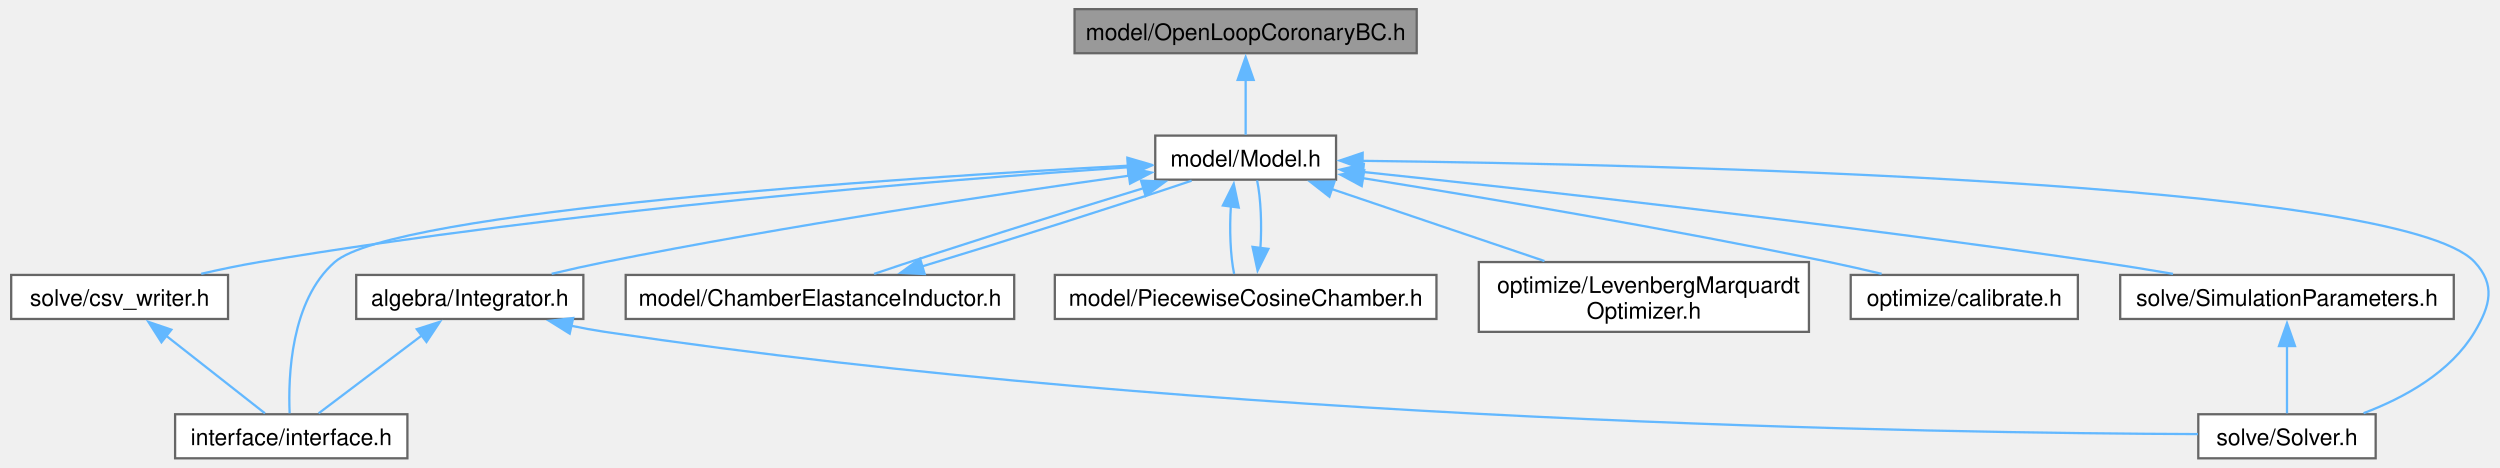
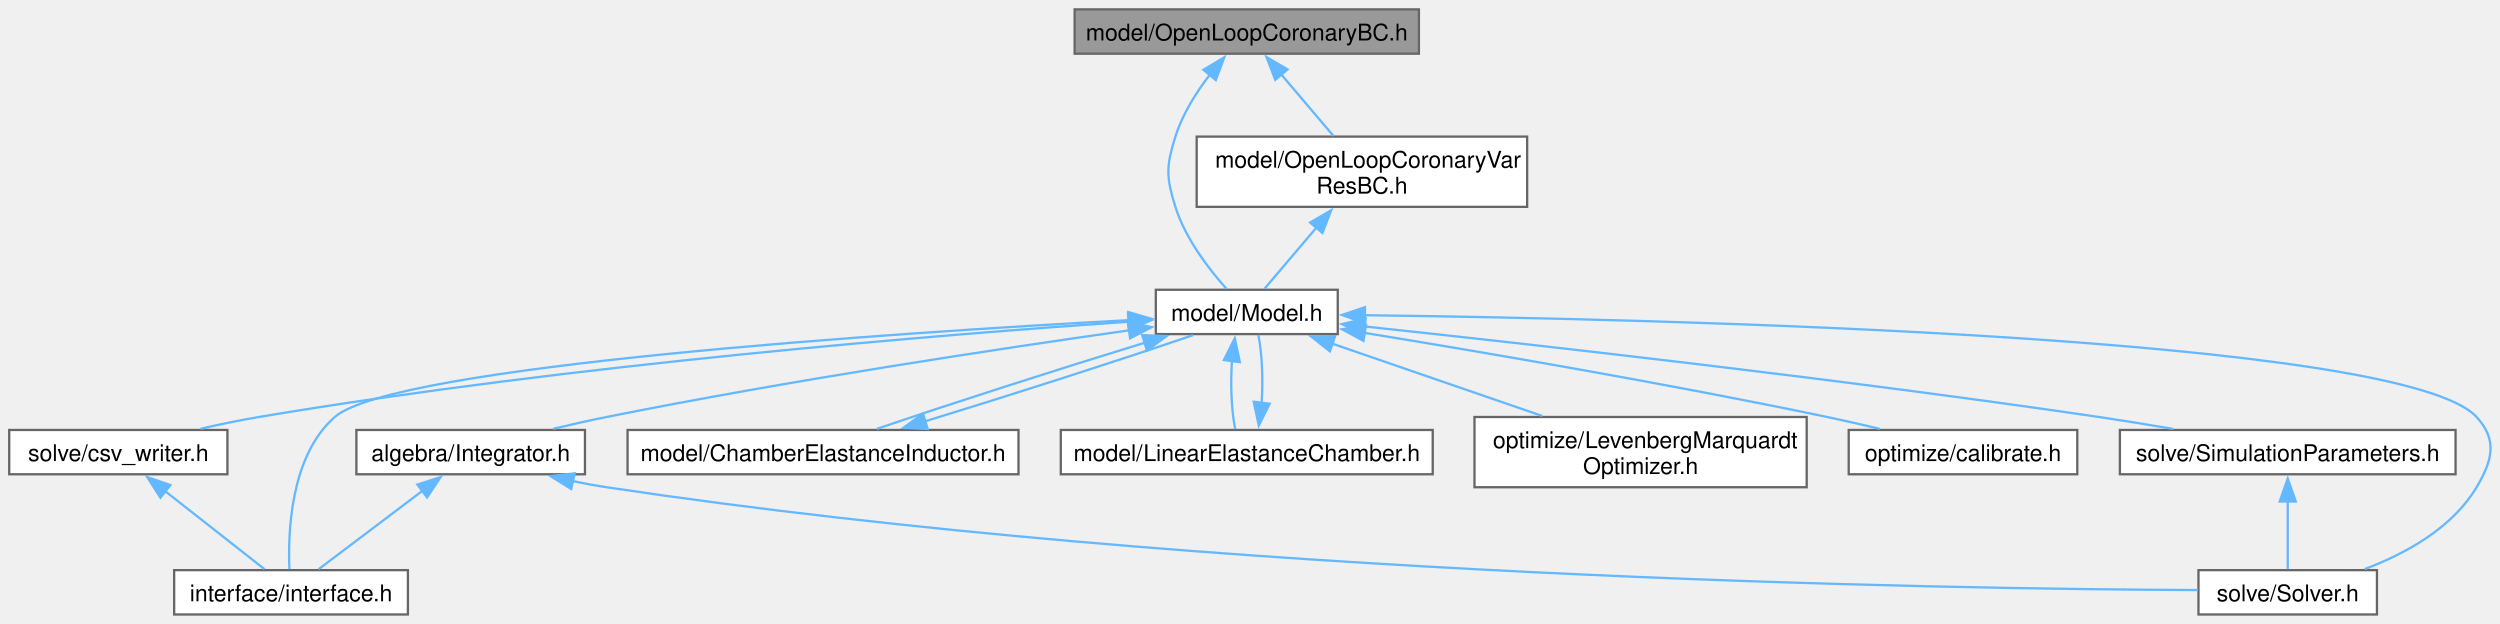
- <svg xmlns="http://www.w3.org/2000/svg" xmlns:xlink="http://www.w3.org/1999/xlink" width="1091pt" height="204pt" viewBox="0.00 0.00 1090.56 204.25">
-   <g id="graph0" class="graph" transform="scale(1 1) rotate(0) translate(4 200.25)">
+ <svg xmlns="http://www.w3.org/2000/svg" xmlns:xlink="http://www.w3.org/1999/xlink" width="1086pt" height="271pt" viewBox="0.00 0.00 1085.55 270.75">
+   <g id="graph0" class="graph" transform="scale(1 1) rotate(0) translate(4 266.75)">
    <g id="Node000001" class="node">
      <g id="a_Node000001">
        <a xlink:title="model::OpenLoopCoronaryBC source file">
-           <polygon fill="#999999" stroke="#666666" points="614.12,-196.25 464.62,-196.25 464.62,-177 614.12,-177 614.12,-196.25" />
-           <text text-anchor="middle" x="539.38" y="-182.75" font-family="Helvetica,sans-Serif" font-size="10.00">model/OpenLoopCoronaryBC.h</text>
+           <polygon fill="#999999" stroke="#666666" points="612.12,-262.75 462.62,-262.75 462.62,-243.5 612.12,-243.5 612.12,-262.75" />
+           <text text-anchor="middle" x="537.38" y="-249.25" font-family="Helvetica,sans-Serif" font-size="10.00">model/OpenLoopCoronaryBC.h</text>
        </a>
      </g>
    </g>
    <g id="Node000002" class="node">
      <g id="a_Node000002">
        <a xlink:href="_model_8h.html" target="_top" xlink:title="model::Model source file">
-           <polygon fill="white" stroke="#666666" points="578.88,-141 499.88,-141 499.88,-121.75 578.88,-121.75 578.88,-141" />
-           <text text-anchor="middle" x="539.38" y="-127.5" font-family="Helvetica,sans-Serif" font-size="10.00">model/Model.h</text>
+           <polygon fill="white" stroke="#666666" points="576.88,-141 497.88,-141 497.88,-121.75 576.88,-121.75 576.88,-141" />
+           <text text-anchor="middle" x="537.38" y="-127.5" font-family="Helvetica,sans-Serif" font-size="10.00">model/Model.h</text>
        </a>
      </g>
    </g>
    <g id="edge1_Node000001_Node000002" class="edge">
      <g id="a_edge1_Node000001_Node000002">
        <a xlink:title=" ">
-           <path fill="none" stroke="#63b8ff" d="M539.38,-165.38C539.38,-157.09 539.38,-147.92 539.38,-141.36" />
-           <polygon fill="#63b8ff" stroke="#63b8ff" points="535.88,-165.32 539.38,-175.32 542.88,-165.32 535.88,-165.32" />
+           <path fill="none" stroke="#63b8ff" d="M521.37,-234.43C515.44,-226.73 509.43,-217.25 506.38,-207.5 502.32,-194.56 502.32,-189.94 506.38,-177 510.72,-163.14 521.05,-149.8 528.6,-141.38" />
+           <polygon fill="#63b8ff" stroke="#63b8ff" points="518.55,-236.51 527.63,-241.96 523.93,-232.03 518.55,-236.51" />
+         </a>
+       </g>
+     </g>
+     <g id="Node000012" class="node">
+       <g id="a_Node000012">
+         <a xlink:href="_open_loop_coronary_var_res_b_c_8h.html" target="_top" xlink:title="model::OpenLoopCoronaryVarResBC source file">
+           <polygon fill="white" stroke="#666666" points="659.12,-207.5 515.62,-207.5 515.62,-177 659.12,-177 659.12,-207.5" />
+           <text text-anchor="start" x="523.62" y="-194" font-family="Helvetica,sans-Serif" font-size="10.00">model/OpenLoopCoronaryVar</text>
+           <text text-anchor="middle" x="587.38" y="-182.75" font-family="Helvetica,sans-Serif" font-size="10.00">ResBC.h</text>
+         </a>
+       </g>
+     </g>
+     <g id="edge17_Node000001_Node000012" class="edge">
+       <g id="a_edge17_Node000001_Node000012">
+         <a xlink:title=" ">
+           <path fill="none" stroke="#63b8ff" d="M552.4,-234.43C559.63,-225.92 568.19,-215.84 575.03,-207.78" />
+           <polygon fill="#63b8ff" stroke="#63b8ff" points="549.75,-232.14 545.95,-242.03 555.09,-236.67 549.75,-232.14" />
        </a>
      </g>
    </g>
    <g id="Node000003" class="node">
      <g id="a_Node000003">
        <a xlink:href="_integrator_8h.html" target="_top" xlink:title="Integrator source file.">
          <polygon fill="white" stroke="#666666" points="250,-80.12 150.75,-80.12 150.75,-60.88 250,-60.88 250,-80.12" />
          <text text-anchor="middle" x="200.38" y="-66.62" font-family="Helvetica,sans-Serif" font-size="10.00">algebra/Integrator.h</text>
        </a>
      </g>
    </g>
    <g id="edge2_Node000002_Node000003" class="edge">
      <g id="a_edge2_Node000002_Node000003">
        <a xlink:title=" ">
-           <path fill="none" stroke="#63b8ff" d="M488.7,-123.53C432.45,-115.64 339.08,-101.7 259.38,-85.75 251.83,-84.24 243.79,-82.43 236.16,-80.62" />
-           <polygon fill="#63b8ff" stroke="#63b8ff" points="487.9,-126.95 498.29,-124.86 488.86,-120.02 487.9,-126.95" />
+           <path fill="none" stroke="#63b8ff" d="M486.24,-123.38C430.31,-115.46 338.12,-101.56 259.38,-85.75 251.83,-84.24 243.79,-82.43 236.16,-80.61" />
+           <polygon fill="#63b8ff" stroke="#63b8ff" points="485.72,-126.85 496.11,-124.77 486.7,-119.91 485.72,-126.85" />
        </a>
      </g>
    </g>
    <g id="Node000004" class="node">
      <g id="a_Node000004">
        <a xlink:href="interface_8h.html" target="_top" xlink:title="svZeroDSolver callable interface.">
          <polygon fill="white" stroke="#666666" points="173.12,-19.25 71.62,-19.25 71.62,0 173.12,0 173.12,-19.25" />
          <text text-anchor="middle" x="122.38" y="-5.75" font-family="Helvetica,sans-Serif" font-size="10.00">interface/interface.h</text>
        </a>
      </g>
    </g>
    <g id="edge5_Node000002_Node000004" class="edge">
      <g id="a_edge5_Node000002_Node000004">
        <a xlink:title=" ">
-           <path fill="none" stroke="#63b8ff" d="M488.19,-127.86C386.59,-122.4 167.04,-108.14 141.38,-85.75 122.11,-68.95 120.98,-35.7 121.67,-19.68" />
-           <polygon fill="#63b8ff" stroke="#63b8ff" points="487.71,-131.34 497.88,-128.37 488.07,-124.35 487.71,-131.34" />
+           <path fill="none" stroke="#63b8ff" d="M486.13,-127.82C384.92,-122.32 166.88,-108.02 141.38,-85.75 122.12,-68.94 120.98,-35.7 121.67,-19.68" />
+           <polygon fill="#63b8ff" stroke="#63b8ff" points="485.9,-131.32 496.08,-128.35 486.28,-124.33 485.9,-131.32" />
        </a>
      </g>
    </g>
    <g id="Node000005" class="node">
      <g id="a_Node000005">
        <a xlink:href="_solver_8h.html" target="_top" xlink:title="Solver source file.">
-           <polygon fill="white" stroke="#666666" points="1033.12,-19.25 955.62,-19.25 955.62,0 1033.12,0 1033.12,-19.25" />
-           <text text-anchor="middle" x="994.38" y="-5.75" font-family="Helvetica,sans-Serif" font-size="10.00">solve/Solver.h</text>
+           <polygon fill="white" stroke="#666666" points="1028.12,-19.25 950.62,-19.25 950.62,0 1028.12,0 1028.12,-19.25" />
+           <text text-anchor="middle" x="989.38" y="-5.75" font-family="Helvetica,sans-Serif" font-size="10.00">solve/Solver.h</text>
        </a>
      </g>
    </g>
    <g id="edge14_Node000002_Node000005" class="edge">
      <g id="a_edge14_Node000002_Node000005">
        <a xlink:title=" ">
-           <path fill="none" stroke="#63b8ff" d="M590.32,-129.98C718.01,-128.45 1043.85,-121.09 1076.38,-85.75 1085.55,-75.78 1083.3,-66.9 1076.38,-55.25 1065.86,-37.56 1045.6,-26.43 1027.84,-19.72" />
-           <polygon fill="#63b8ff" stroke="#63b8ff" points="590.43,-126.47 580.47,-130.09 590.51,-133.47 590.43,-126.47" />
+           <path fill="none" stroke="#63b8ff" d="M588.49,-129.95C715.78,-128.35 1039.08,-120.86 1071.38,-85.75 1080.55,-75.77 1078.3,-66.9 1071.38,-55.25 1060.86,-37.56 1040.6,-26.43 1022.84,-19.72" />
+           <polygon fill="#63b8ff" stroke="#63b8ff" points="588.62,-126.45 578.67,-130.06 588.71,-133.45 588.62,-126.45" />
        </a>
      </g>
    </g>
    <g id="Node000006" class="node">
      <g id="a_Node000006">
        <a xlink:href="_chamber_elastance_inductor_8h.html" target="_top" xlink:title="model::ChamberElastanceInductor source file">
          <polygon fill="white" stroke="#666666" points="438.25,-80.12 268.5,-80.12 268.5,-60.88 438.25,-60.88 438.25,-80.12" />
          <text text-anchor="middle" x="353.38" y="-66.62" font-family="Helvetica,sans-Serif" font-size="10.00">model/ChamberElastanceInductor.h</text>
        </a>
      </g>
    </g>
    <g id="edge6_Node000002_Node000006" class="edge">
      <g id="a_edge6_Node000002_Node000006">
        <a xlink:title=" ">
-           <path fill="none" stroke="#63b8ff" d="M494.68,-118.01C457.66,-106.82 406.64,-90.61 377.02,-80.58" />
-           <polygon fill="#63b8ff" stroke="#63b8ff" points="493.65,-121.35 504.23,-120.87 495.66,-114.65 493.65,-121.35" />
+           <path fill="none" stroke="#63b8ff" d="M493.1,-118.01C456.46,-106.82 406,-90.61 376.72,-80.58" />
+           <polygon fill="#63b8ff" stroke="#63b8ff" points="491.96,-121.32 502.54,-120.87 493.99,-114.62 491.96,-121.32" />
        </a>
      </g>
    </g>
    <g id="Node000007" class="node">
      <g id="a_Node000007">
-         <a xlink:href="_piecewise_cosine_chamber_8h.html" target="_top" xlink:title="model::PiecewiseCosineChamber source file">
-           <polygon fill="white" stroke="#666666" points="622.75,-80.12 456,-80.12 456,-60.88 622.75,-60.88 622.75,-80.12" />
-           <text text-anchor="middle" x="539.38" y="-66.62" font-family="Helvetica,sans-Serif" font-size="10.00">model/PiecewiseCosineChamber.h</text>
+         <a xlink:href="_linear_elastance_chamber_8h.html" target="_top" xlink:title="model::LinearElastanceChamber source file">
+           <polygon fill="white" stroke="#666666" points="618.12,-80.12 456.62,-80.12 456.62,-60.88 618.12,-60.88 618.12,-80.12" />
+           <text text-anchor="middle" x="537.38" y="-66.62" font-family="Helvetica,sans-Serif" font-size="10.00">model/LinearElastanceChamber.h</text>
        </a>
      </g>
    </g>
    <g id="edge8_Node000002_Node000007" class="edge">
      <g id="a_edge8_Node000002_Node000007">
        <a xlink:title=" ">
-           <path fill="none" stroke="#63b8ff" d="M532.94,-110.28C532.24,-100.17 532.71,-88.42 534.35,-80.53" />
-           <polygon fill="#63b8ff" stroke="#63b8ff" points="529.43,-110.46 534.17,-119.93 536.37,-109.57 529.43,-110.46" />
+           <path fill="none" stroke="#63b8ff" d="M530.94,-110.28C530.24,-100.17 530.71,-88.42 532.35,-80.53" />
+           <polygon fill="#63b8ff" stroke="#63b8ff" points="527.43,-110.46 532.17,-119.93 534.37,-109.57 527.43,-110.46" />
        </a>
      </g>
    </g>
    <g id="Node000008" class="node">
      <g id="a_Node000008">
        <a xlink:href="_levenberg_marquardt_optimizer_8h.html" target="_top" xlink:title="opt::LevenbergMarquardtOptimizer source file">
-           <polygon fill="white" stroke="#666666" points="785.5,-85.75 641.25,-85.75 641.25,-55.25 785.5,-55.25 785.5,-85.75" />
-           <text text-anchor="start" x="649.25" y="-72.25" font-family="Helvetica,sans-Serif" font-size="10.00">optimize/LevenbergMarquardt</text>
-           <text text-anchor="middle" x="713.38" y="-61" font-family="Helvetica,sans-Serif" font-size="10.00">Optimizer.h</text>
+           <polygon fill="white" stroke="#666666" points="780.5,-85.75 636.25,-85.75 636.25,-55.25 780.5,-55.25 780.5,-85.75" />
+           <text text-anchor="start" x="644.25" y="-72.25" font-family="Helvetica,sans-Serif" font-size="10.00">optimize/LevenbergMarquardt</text>
+           <text text-anchor="middle" x="708.38" y="-61" font-family="Helvetica,sans-Serif" font-size="10.00">Optimizer.h</text>
        </a>
      </g>
    </g>
    <g id="edge10_Node000002_Node000008" class="edge">
      <g id="a_edge10_Node000002_Node000008">
        <a xlink:title=" ">
-           <path fill="none" stroke="#63b8ff" d="M576.88,-117.69C604.21,-108.44 641.32,-95.88 669.95,-86.19" />
-           <polygon fill="#63b8ff" stroke="#63b8ff" points="575.97,-114.3 567.61,-120.82 578.21,-120.93 575.97,-114.3" />
+           <path fill="none" stroke="#63b8ff" d="M574.59,-117.56C601.42,-108.32 637.69,-95.84 665.69,-86.19" />
+           <polygon fill="#63b8ff" stroke="#63b8ff" points="573.47,-114.25 565.15,-120.81 575.74,-120.87 573.47,-114.25" />
        </a>
      </g>
    </g>
    <g id="Node000009" class="node">
      <g id="a_Node000009">
        <a xlink:href="calibrate_8h.html" target="_top" xlink:title="opt::calibrate source file">
-           <polygon fill="white" stroke="#666666" points="903,-80.12 803.75,-80.12 803.75,-60.88 903,-60.88 903,-80.12" />
-           <text text-anchor="middle" x="853.38" y="-66.62" font-family="Helvetica,sans-Serif" font-size="10.00">optimize/calibrate.h</text>
+           <polygon fill="white" stroke="#666666" points="898,-80.12 798.75,-80.12 798.75,-60.88 898,-60.88 898,-80.12" />
+           <text text-anchor="middle" x="848.38" y="-66.62" font-family="Helvetica,sans-Serif" font-size="10.00">optimize/calibrate.h</text>
        </a>
      </g>
    </g>
    <g id="edge11_Node000002_Node000009" class="edge">
      <g id="a_edge11_Node000002_Node000009">
        <a xlink:title=" ">
-           <path fill="none" stroke="#63b8ff" d="M590.45,-122.42C642.06,-114.15 724.01,-100.39 794.38,-85.75 801.8,-84.2 809.72,-82.4 817.26,-80.61" />
-           <polygon fill="#63b8ff" stroke="#63b8ff" points="590.1,-118.93 580.77,-123.96 591.2,-125.84 590.1,-118.93" />
+           <path fill="none" stroke="#63b8ff" d="M588.29,-122.31C639.32,-114 720.03,-100.25 789.38,-85.75 796.8,-84.2 804.72,-82.39 812.26,-80.6" />
+           <polygon fill="#63b8ff" stroke="#63b8ff" points="588.04,-118.8 578.73,-123.85 589.16,-125.71 588.04,-118.8" />
        </a>
      </g>
    </g>
    <g id="Node000010" class="node">
      <g id="a_Node000010">
        <a xlink:href="_simulation_parameters_8h.html" target="_top" xlink:title="Source file to read simulation configuration.">
-           <polygon fill="white" stroke="#666666" points="1067.25,-80.12 921.5,-80.12 921.5,-60.88 1067.25,-60.88 1067.25,-80.12" />
-           <text text-anchor="middle" x="994.38" y="-66.62" font-family="Helvetica,sans-Serif" font-size="10.00">solve/SimulationParameters.h</text>
+           <polygon fill="white" stroke="#666666" points="1062.25,-80.12 916.5,-80.12 916.5,-60.88 1062.25,-60.88 1062.25,-80.12" />
+           <text text-anchor="middle" x="989.38" y="-66.62" font-family="Helvetica,sans-Serif" font-size="10.00">solve/SimulationParameters.h</text>
        </a>
      </g>
    </g>
    <g id="edge12_Node000002_Node000010" class="edge">
      <g id="a_edge12_Node000002_Node000010">
        <a xlink:title=" ">
-           <path fill="none" stroke="#63b8ff" d="M590.64,-125.11C662.64,-117.52 797.76,-102.55 912.38,-85.75 922.81,-84.22 933.96,-82.4 944.57,-80.59" />
-           <polygon fill="#63b8ff" stroke="#63b8ff" points="590.3,-121.63 580.72,-126.15 591.03,-128.59 590.3,-121.63" />
+           <path fill="none" stroke="#63b8ff" d="M588.51,-125.06C660,-117.43 793.83,-102.45 907.38,-85.75 917.81,-84.21 928.96,-82.4 939.57,-80.58" />
+           <polygon fill="#63b8ff" stroke="#63b8ff" points="588.24,-121.57 578.67,-126.1 588.98,-128.53 588.24,-121.57" />
        </a>
      </g>
    </g>
    <g id="Node000011" class="node">
      <g id="a_Node000011">
        <a xlink:href="csv__writer_8h.html" target="_top" xlink:title="csv_writer source file">
          <polygon fill="white" stroke="#666666" points="94.75,-80.12 0,-80.12 0,-60.88 94.75,-60.88 94.75,-80.12" />
          <text text-anchor="middle" x="47.38" y="-66.62" font-family="Helvetica,sans-Serif" font-size="10.00">solve/csv_writer.h</text>
        </a>
      </g>
    </g>
    <g id="edge15_Node000002_Node000011" class="edge">
      <g id="a_edge15_Node000002_Node000011">
        <a xlink:title=" ">
-           <path fill="none" stroke="#63b8ff" d="M488.29,-127.18C407.31,-121.65 244.67,-108.63 108.38,-85.75 100.12,-84.36 91.31,-82.52 83.03,-80.62" />
-           <polygon fill="#63b8ff" stroke="#63b8ff" points="487.91,-130.67 498.12,-127.84 488.38,-123.68 487.91,-130.67" />
+           <path fill="none" stroke="#63b8ff" d="M486.21,-127.14C405.5,-121.58 243.86,-108.53 108.38,-85.75 100.12,-84.36 91.31,-82.52 83.03,-80.62" />
+           <polygon fill="#63b8ff" stroke="#63b8ff" points="485.8,-130.62 496.01,-127.81 486.27,-123.64 485.8,-130.62" />
        </a>
      </g>
    </g>
    <g id="edge3_Node000003_Node000004" class="edge">
      <g id="a_edge3_Node000003_Node000004">
        <a xlink:title=" ">
          <path fill="none" stroke="#63b8ff" d="M179.34,-53.63C164.91,-42.73 146.29,-28.67 134.33,-19.65" />
          <polygon fill="#63b8ff" stroke="#63b8ff" points="177.23,-56.42 187.32,-59.65 181.45,-50.83 177.23,-56.42" />
        </a>
      </g>
    </g>
    <g id="edge4_Node000003_Node000005" class="edge">
      <g id="a_edge4_Node000003_Node000005">
        <a xlink:title=" ">
-           <path fill="none" stroke="#63b8ff" d="M244.4,-57.97C249.43,-56.92 254.49,-55.98 259.38,-55.25 523.29,-15.68 845.52,-10.97 955.47,-10.58" />
+           <path fill="none" stroke="#63b8ff" d="M244.4,-57.97C249.43,-56.92 254.5,-55.98 259.38,-55.25 521.18,-15.94 840.76,-11.06 950.34,-10.6" />
          <polygon fill="#63b8ff" stroke="#63b8ff" points="244.03,-54.47 235.04,-60.07 245.56,-61.3 244.03,-54.47" />
        </a>
      </g>
    </g>
    <g id="edge7_Node000006_Node000002" class="edge">
      <g id="a_edge7_Node000006_Node000002">
        <a xlink:title=" ">
-           <path fill="none" stroke="#63b8ff" d="M398.1,-83.88C435.14,-95.07 486.15,-111.28 515.76,-121.3" />
-           <polygon fill="#63b8ff" stroke="#63b8ff" points="399.13,-80.53 388.55,-81.02 397.12,-87.24 399.13,-80.53" />
+           <path fill="none" stroke="#63b8ff" d="M397.68,-83.88C434.33,-95.07 484.8,-111.28 514.06,-121.3" />
+           <polygon fill="#63b8ff" stroke="#63b8ff" points="398.83,-80.57 388.24,-81.02 396.8,-87.27 398.83,-80.57" />
        </a>
      </g>
    </g>
    <g id="edge9_Node000007_Node000002" class="edge">
      <g id="a_edge9_Node000007_Node000002">
        <a xlink:title=" ">
-           <path fill="none" stroke="#63b8ff" d="M545.82,-91.7C546.51,-101.82 546.03,-113.57 544.38,-121.43" />
-           <polygon fill="#63b8ff" stroke="#63b8ff" points="549.32,-91.51 544.59,-82.03 542.38,-92.39 549.32,-91.51" />
+           <path fill="none" stroke="#63b8ff" d="M543.82,-91.7C544.51,-101.82 544.03,-113.57 542.38,-121.43" />
+           <polygon fill="#63b8ff" stroke="#63b8ff" points="547.32,-91.51 542.59,-82.03 540.38,-92.39 547.32,-91.51" />
        </a>
      </g>
    </g>
    <g id="edge13_Node000010_Node000005" class="edge">
      <g id="a_edge13_Node000010_Node000005">
        <a xlink:title=" ">
-           <path fill="none" stroke="#63b8ff" d="M994.38,-49.07C994.38,-39.04 994.38,-27.46 994.38,-19.65" />
-           <polygon fill="#63b8ff" stroke="#63b8ff" points="990.88,-49.04 994.38,-59.04 997.88,-49.04 990.88,-49.04" />
+           <path fill="none" stroke="#63b8ff" d="M989.38,-49.07C989.38,-39.04 989.38,-27.46 989.38,-19.65" />
+           <polygon fill="#63b8ff" stroke="#63b8ff" points="985.88,-49.04 989.38,-59.04 992.88,-49.04 985.88,-49.04" />
        </a>
      </g>
    </g>
    <g id="edge16_Node000011_Node000004" class="edge">
      <g id="a_edge16_Node000011_Node000004">
        <a xlink:title=" ">
          <path fill="none" stroke="#63b8ff" d="M67.6,-53.63C81.47,-42.73 99.38,-28.67 110.88,-19.65" />
          <polygon fill="#63b8ff" stroke="#63b8ff" points="65.66,-50.7 59.96,-59.62 69.98,-56.2 65.66,-50.7" />
        </a>
      </g>
    </g>
+     <g id="edge18_Node000012_Node000002" class="edge">
+       <g id="a_edge18_Node000012_Node000002">
+         <a xlink:title=" ">
+           <path fill="none" stroke="#63b8ff" d="M567.75,-168.15C559.82,-158.8 551.13,-148.57 545.08,-141.45" />
+           <polygon fill="#63b8ff" stroke="#63b8ff" points="564.89,-170.19 574.04,-175.54 570.23,-165.66 564.89,-170.19" />
+         </a>
+       </g>
+     </g>
  </g>
</svg>
